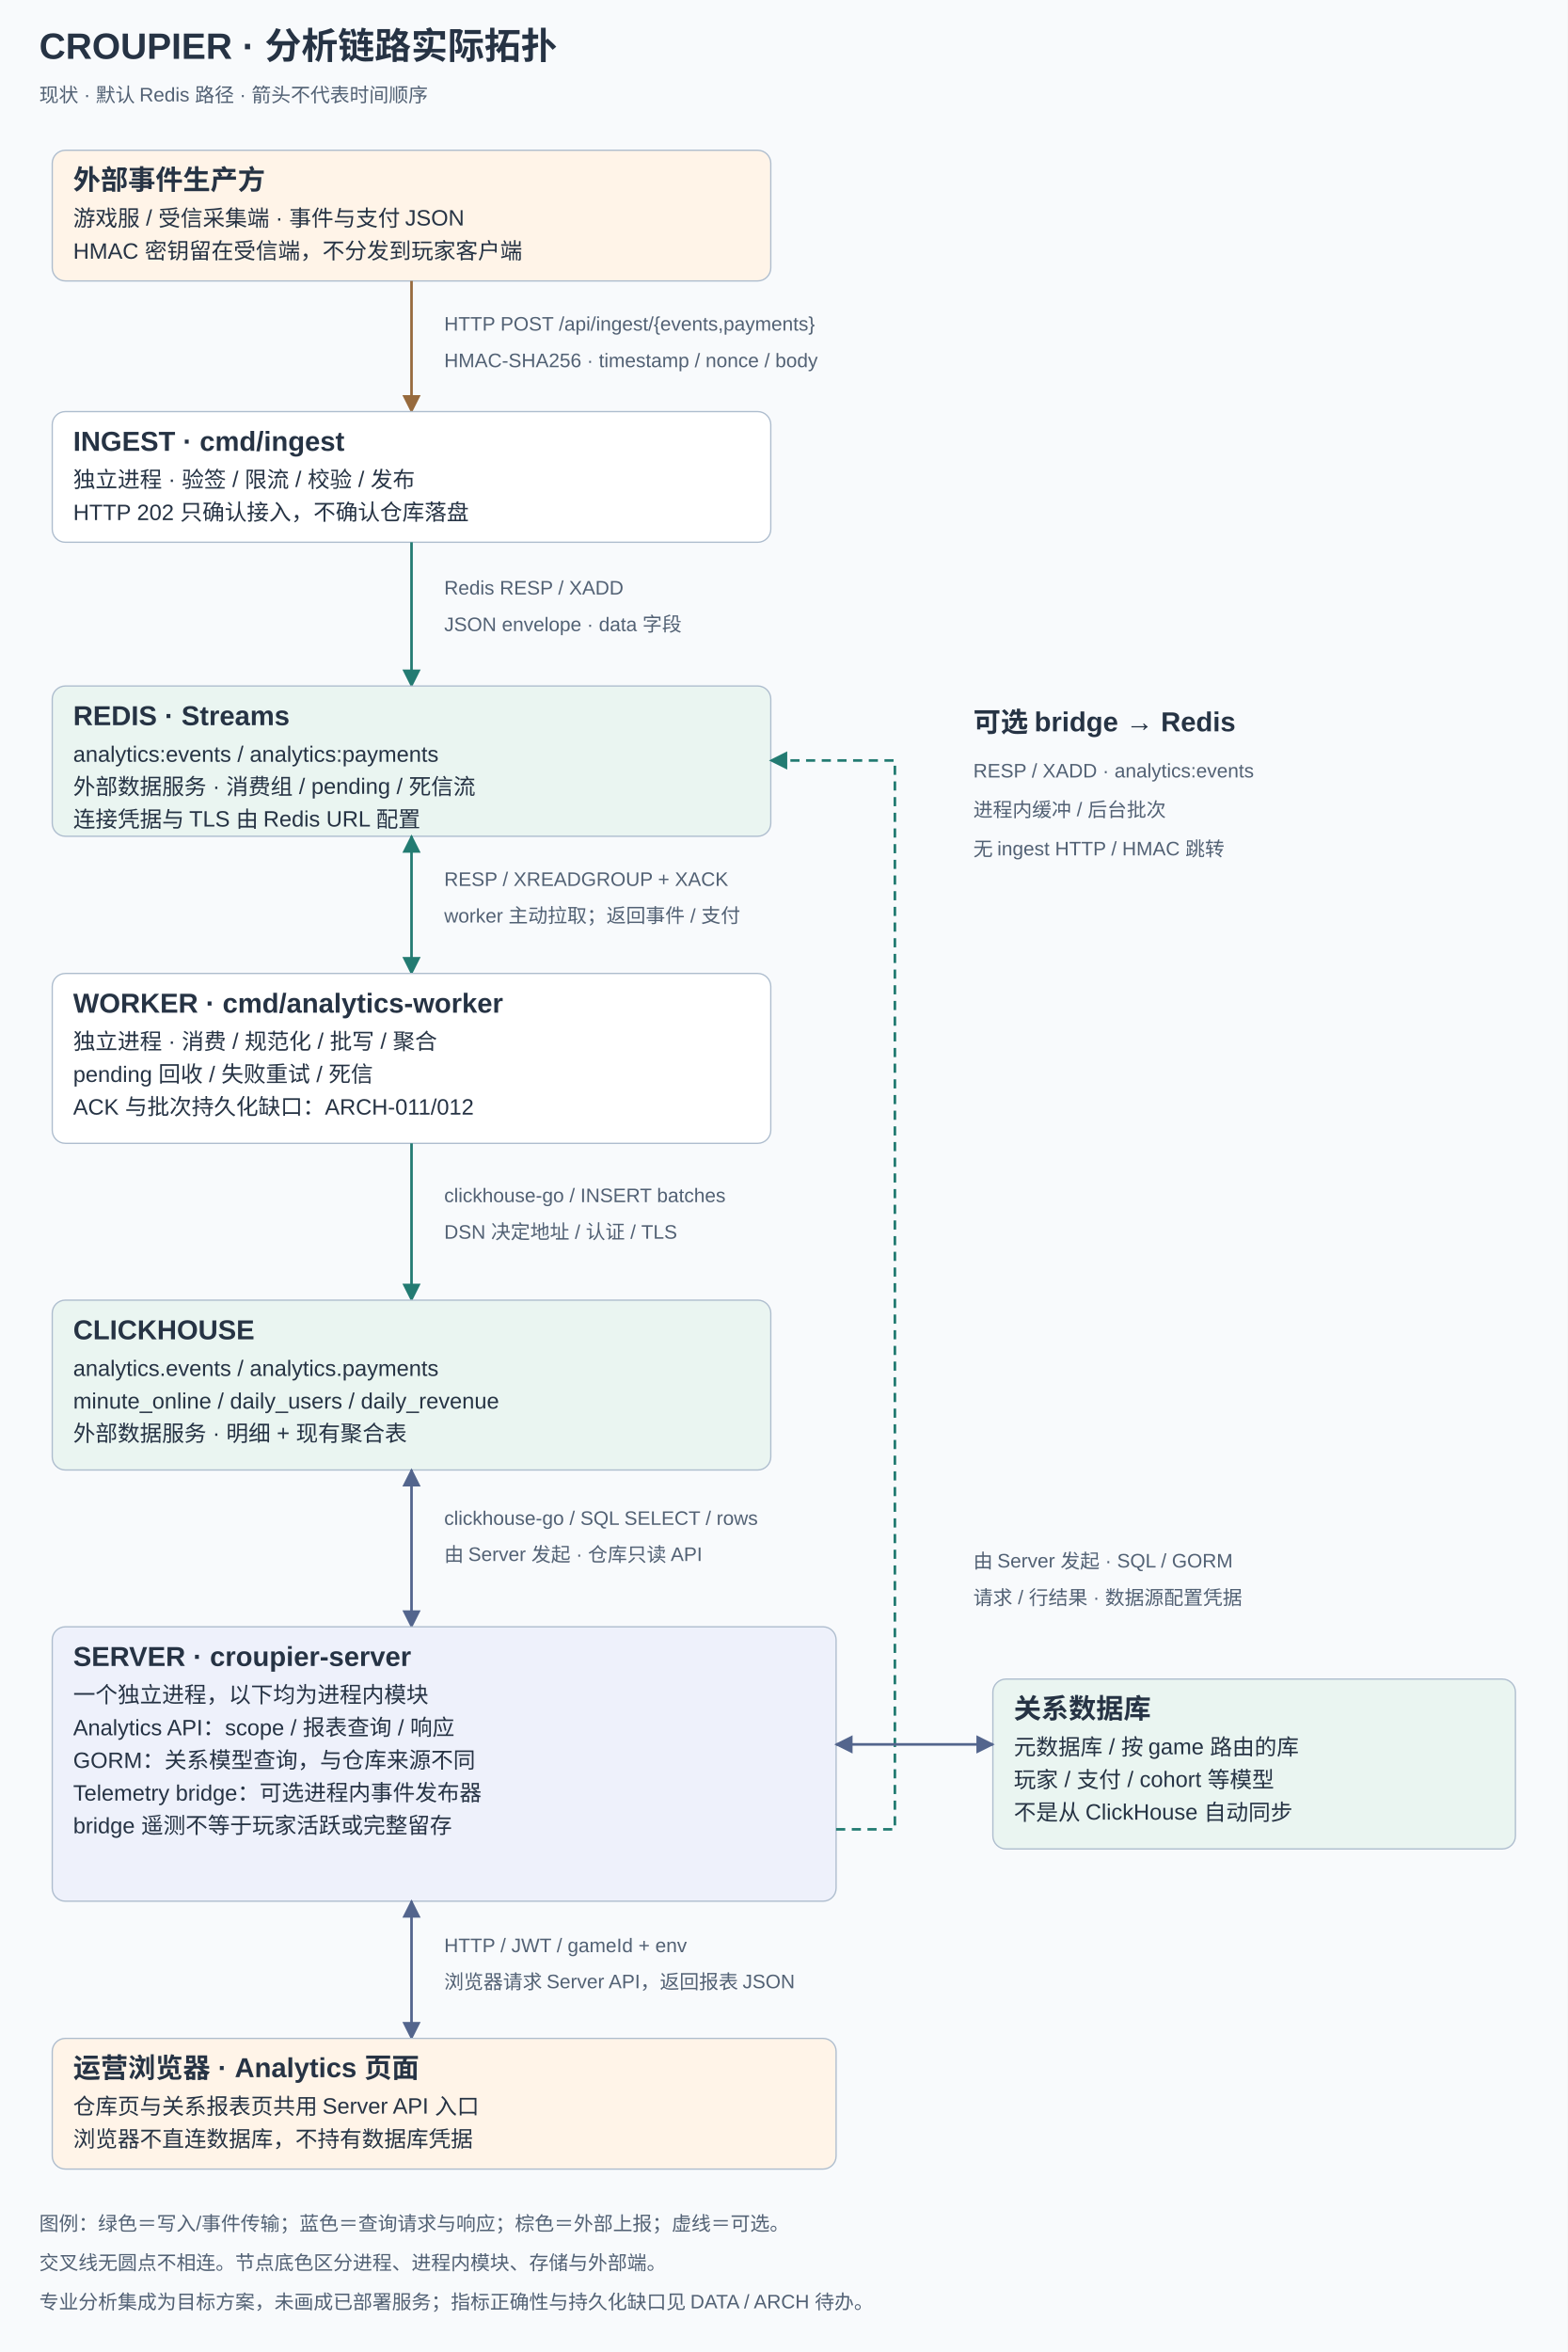
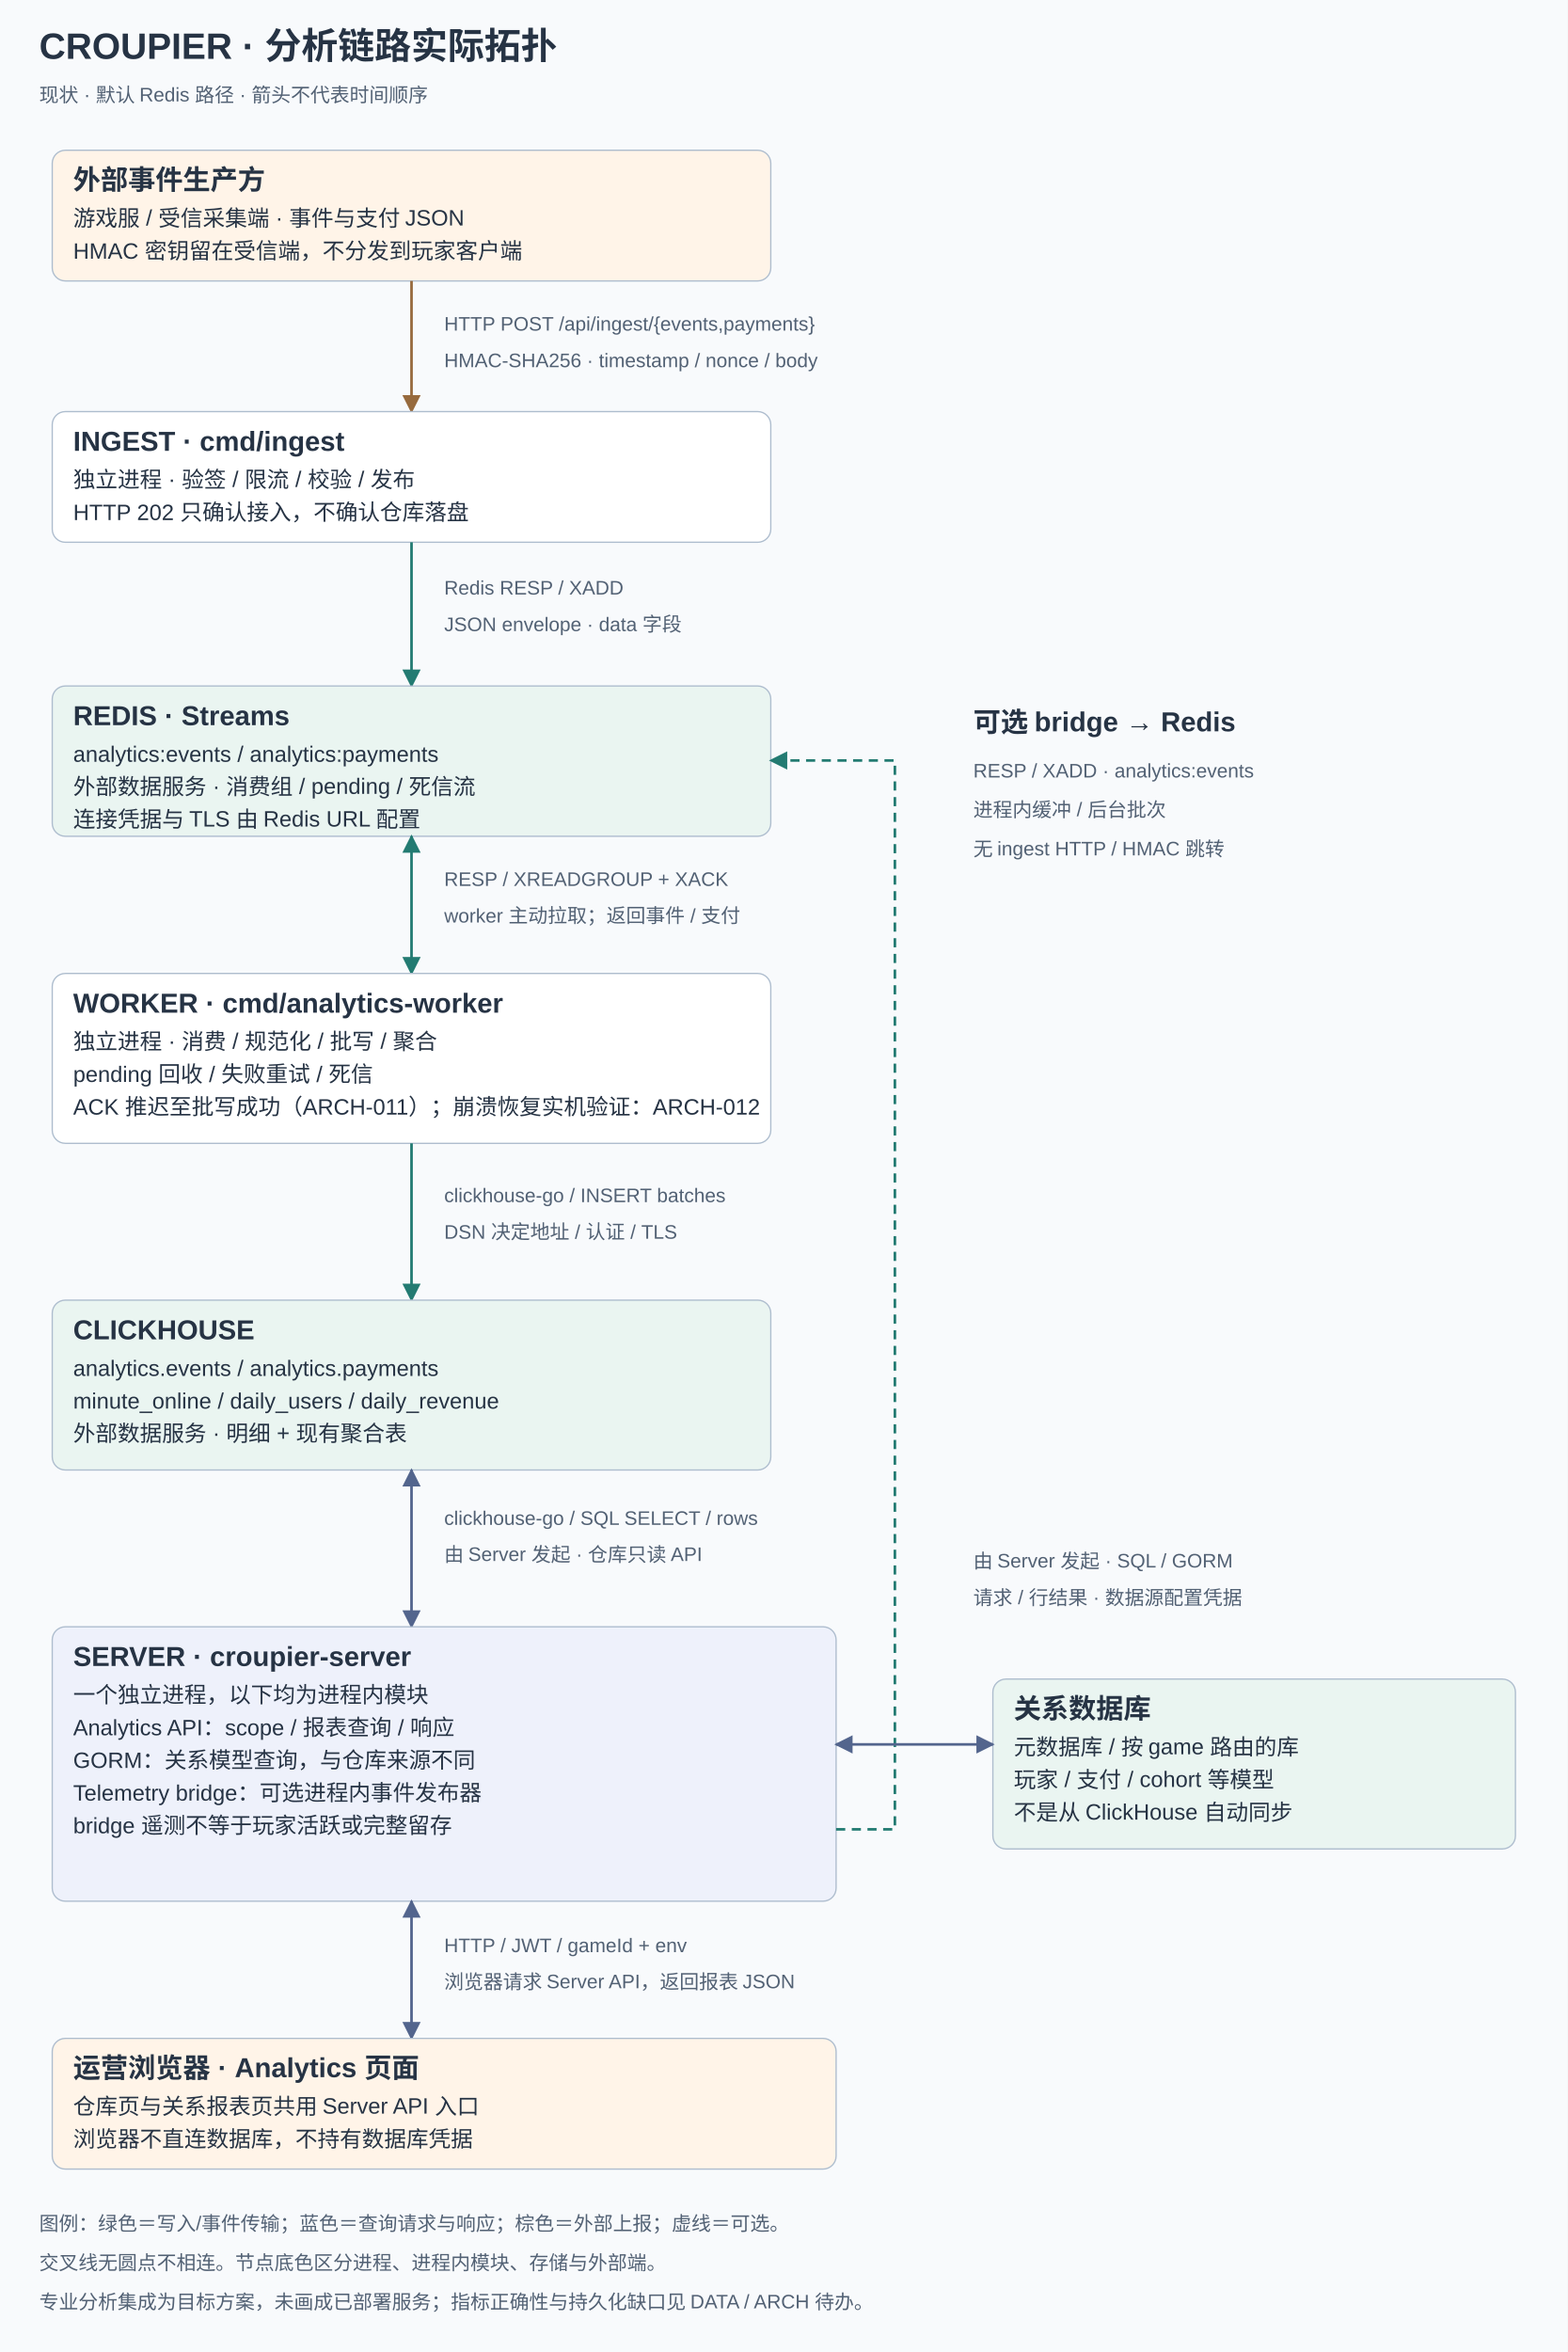
<svg xmlns="http://www.w3.org/2000/svg" data-check-edges="true" width="1200" height="1800" viewBox="0 0 1200 1800" role="img" aria-labelledby="title desc">
  <defs>
    <marker id="control" viewBox="0 0 10 10" refX="9" refY="5" markerWidth="7" markerHeight="7" orient="auto-start-reverse">
      <path d="M0 0L10 5L0 10Z" fill="#53658d" />
    </marker>
    <marker id="data" viewBox="0 0 10 10" refX="9" refY="5" markerWidth="7" markerHeight="7" orient="auto-start-reverse">
      <path d="M0 0L10 5L0 10Z" fill="#237b72" />
    </marker>
    <marker id="external" viewBox="0 0 10 10" refX="9" refY="5" markerWidth="7" markerHeight="7" orient="auto-start-reverse">
      <path d="M0 0L10 5L0 10Z" fill="#976a3d" />
    </marker>
  </defs>
  <style>text{font:17px Arial,'Noto Sans CJK SC','Microsoft YaHei',sans-serif;fill:#263344}.title{font-size:28px;font-weight:700}.head{font-size:21px;font-weight:700}.small{font-size:15px;fill:#526174}.edge{stroke-width:2;fill:none}.control{stroke:#53658d}.data{stroke:#237b72}.external{stroke:#976a3d}.optional{stroke-dasharray:7 5}.life{stroke:#bdc6d2;stroke-width:1.3;stroke-dasharray:5 6}.message{paint-order:stroke;stroke:#f8fafc;stroke-width:6px;stroke-linejoin:round}</style>
  <rect width="1200" height="1800" fill="#f8fafc" />
  <text x="30" y="45" class="title" text-anchor="start">CROUPIER · 分析链路实际拓扑</text>
  <text x="30" y="78" class="small" text-anchor="start">现状 · 默认 Redis 路径 · 箭头不代表时间顺序</text>
  <g data-node="外部事件生产方">
    <rect x="40" y="115" width="550" height="100" rx="10" fill="#fff4e8" stroke="#aebdce" />
    <text x="56" y="145" class="head" text-anchor="start">外部事件生产方</text>
    <text x="56" y="173" class="" text-anchor="start">游戏服 / 受信采集端 · 事件与支付 JSON</text>
    <text x="56" y="198" class="" text-anchor="start">HMAC 密钥留在受信端，不分发到玩家客户端</text>
  </g>
  <path d="M315 215 V315" class="edge external" marker-end="url(#external)" />
  <text x="340" y="253" class="small" text-anchor="start">HTTP POST /api/ingest/{events,payments}</text>
  <text x="340" y="281" class="small" text-anchor="start">HMAC-SHA256 · timestamp / nonce / body</text>
  <g data-node="INGEST · cmd/ingest">
    <rect x="40" y="315" width="550" height="100" rx="10" fill="#fff" stroke="#aebdce" />
    <text x="56" y="345" class="head" text-anchor="start">INGEST · cmd/ingest</text>
    <text x="56" y="373" class="" text-anchor="start">独立进程 · 验签 / 限流 / 校验 / 发布</text>
    <text x="56" y="398" class="" text-anchor="start">HTTP 202 只确认接入，不确认仓库落盘</text>
  </g>
  <path d="M315 415 V525" class="edge data" marker-end="url(#data)" />
  <text x="340" y="455" class="small" text-anchor="start">Redis RESP / XADD</text>
  <text x="340" y="483" class="small" text-anchor="start">JSON envelope · data 字段</text>
  <g data-node="REDIS · Streams">
    <rect x="40" y="525" width="550" height="115" rx="10" fill="#eaf5f1" stroke="#aebdce" />
    <text x="56" y="555" class="head" text-anchor="start">REDIS · Streams</text>
    <text x="56" y="583" class="" text-anchor="start">analytics:events / analytics:payments</text>
    <text x="56" y="608" class="" text-anchor="start">外部数据服务 · 消费组 / pending / 死信流</text>
    <text x="56" y="633" class="" text-anchor="start">连接凭据与 TLS 由 Redis URL 配置</text>
  </g>
  <path d="M315 640 V745" class="edge data" marker-end="url(#data)" marker-start="url(#data)" />
  <text x="340" y="678" class="small" text-anchor="start">RESP / XREADGROUP + XACK</text>
  <text x="340" y="706" class="small" text-anchor="start">worker 主动拉取；返回事件 / 支付</text>
  <g data-node="WORKER · cmd/analytics-worker">
    <rect x="40" y="745" width="550" height="130" rx="10" fill="#fff" stroke="#aebdce" />
    <text x="56" y="775" class="head" text-anchor="start">WORKER · cmd/analytics-worker</text>
    <text x="56" y="803" class="" text-anchor="start">独立进程 · 消费 / 规范化 / 批写 / 聚合</text>
    <text x="56" y="828" class="" text-anchor="start">pending 回收 / 失败重试 / 死信</text>
-     <text x="56" y="853" class="" text-anchor="start">ACK 与批次持久化缺口：ARCH-011/012</text>
+     <text x="56" y="853" class="" text-anchor="start">ACK 推迟至批写成功（ARCH-011）；崩溃恢复实机验证：ARCH-012</text>
  </g>
  <path d="M315 875 V995" class="edge data" marker-end="url(#data)" />
  <text x="340" y="920" class="small" text-anchor="start">clickhouse-go / INSERT batches</text>
  <text x="340" y="948" class="small" text-anchor="start">DSN 决定地址 / 认证 / TLS</text>
  <g data-node="CLICKHOUSE">
    <rect x="40" y="995" width="550" height="130" rx="10" fill="#eaf5f1" stroke="#aebdce" />
    <text x="56" y="1025" class="head" text-anchor="start">CLICKHOUSE</text>
    <text x="56" y="1053" class="" text-anchor="start">analytics.events / analytics.payments</text>
    <text x="56" y="1078" class="" text-anchor="start">minute_online / daily_users / daily_revenue</text>
    <text x="56" y="1103" class="" text-anchor="start">外部数据服务 · 明细 + 现有聚合表</text>
  </g>
  <path d="M315 1245 V1125" class="edge control" marker-end="url(#control)" marker-start="url(#control)" />
  <text x="340" y="1167" class="small" text-anchor="start">clickhouse-go / SQL SELECT / rows</text>
  <text x="340" y="1195" class="small" text-anchor="start">由 Server 发起 · 仓库只读 API</text>
  <g data-node="SERVER · croupier-server">
    <rect x="40" y="1245" width="600" height="210" rx="10" fill="#eef1fb" stroke="#aebdce" />
    <text x="56" y="1275" class="head" text-anchor="start">SERVER · croupier-server</text>
    <text x="56" y="1303" class="" text-anchor="start">一个独立进程，以下均为进程内模块</text>
    <text x="56" y="1328" class="" text-anchor="start">Analytics API：scope / 报表查询 / 响应</text>
    <text x="56" y="1353" class="" text-anchor="start">GORM：关系模型查询，与仓库来源不同</text>
    <text x="56" y="1378" class="" text-anchor="start">Telemetry bridge：可选进程内事件发布器</text>
    <text x="56" y="1403" class="" text-anchor="start">bridge 遥测不等于玩家活跃或完整留存</text>
  </g>
  <path d="M640 1400 H685 V582 H590" class="edge data optional" marker-end="url(#data)" />
  <text x="745" y="560" class="head" text-anchor="start">可选 bridge → Redis</text>
  <text x="745" y="595" class="small" text-anchor="start">RESP / XADD · analytics:events</text>
  <text x="745" y="625" class="small" text-anchor="start">进程内缓冲 / 后台批次</text>
  <text x="745" y="655" class="small" text-anchor="start">无 ingest HTTP / HMAC 跳转</text>
  <text x="745" y="1200" class="small" text-anchor="start">由 Server 发起 · SQL / GORM</text>
  <text x="745" y="1228" class="small" text-anchor="start">请求 / 行结果 · 数据源配置凭据</text>
  <g data-node="关系数据库">
    <rect x="760" y="1285" width="400" height="130" rx="10" fill="#eaf5f1" stroke="#aebdce" />
    <text x="776" y="1315" class="head" text-anchor="start">关系数据库</text>
    <text x="776" y="1343" class="" text-anchor="start">元数据库 / 按 game 路由的库</text>
    <text x="776" y="1368" class="" text-anchor="start">玩家 / 支付 / cohort 等模型</text>
    <text x="776" y="1393" class="" text-anchor="start">不是从 ClickHouse 自动同步</text>
  </g>
  <path d="M640 1335 H760" class="edge control" marker-end="url(#control)" marker-start="url(#control)" />
  <path d="M315 1560 V1455" class="edge control" marker-end="url(#control)" marker-start="url(#control)" />
  <text x="340" y="1494" class="small" text-anchor="start">HTTP / JWT / gameId + env</text>
  <text x="340" y="1522" class="small" text-anchor="start">浏览器请求 Server API，返回报表 JSON</text>
  <g data-node="运营浏览器 · Analytics 页面">
    <rect x="40" y="1560" width="600" height="100" rx="10" fill="#fff4e8" stroke="#aebdce" />
    <text x="56" y="1590" class="head" text-anchor="start">运营浏览器 · Analytics 页面</text>
    <text x="56" y="1618" class="" text-anchor="start">仓库页与关系报表页共用 Server API 入口</text>
    <text x="56" y="1643" class="" text-anchor="start">浏览器不直连数据库，不持有数据库凭据</text>
  </g>
  <text x="30" y="1707" class="small" text-anchor="start">图例：绿色＝写入/事件传输；蓝色＝查询请求与响应；棕色＝外部上报；虚线＝可选。</text>
  <text x="30" y="1737" class="small" text-anchor="start">交叉线无圆点不相连。节点底色区分进程、进程内模块、存储与外部端。</text>
  <text x="30" y="1767" class="small" text-anchor="start">专业分析集成为目标方案，未画成已部署服务；指标正确性与持久化缺口见 DATA / ARCH 待办。</text>
</svg>
